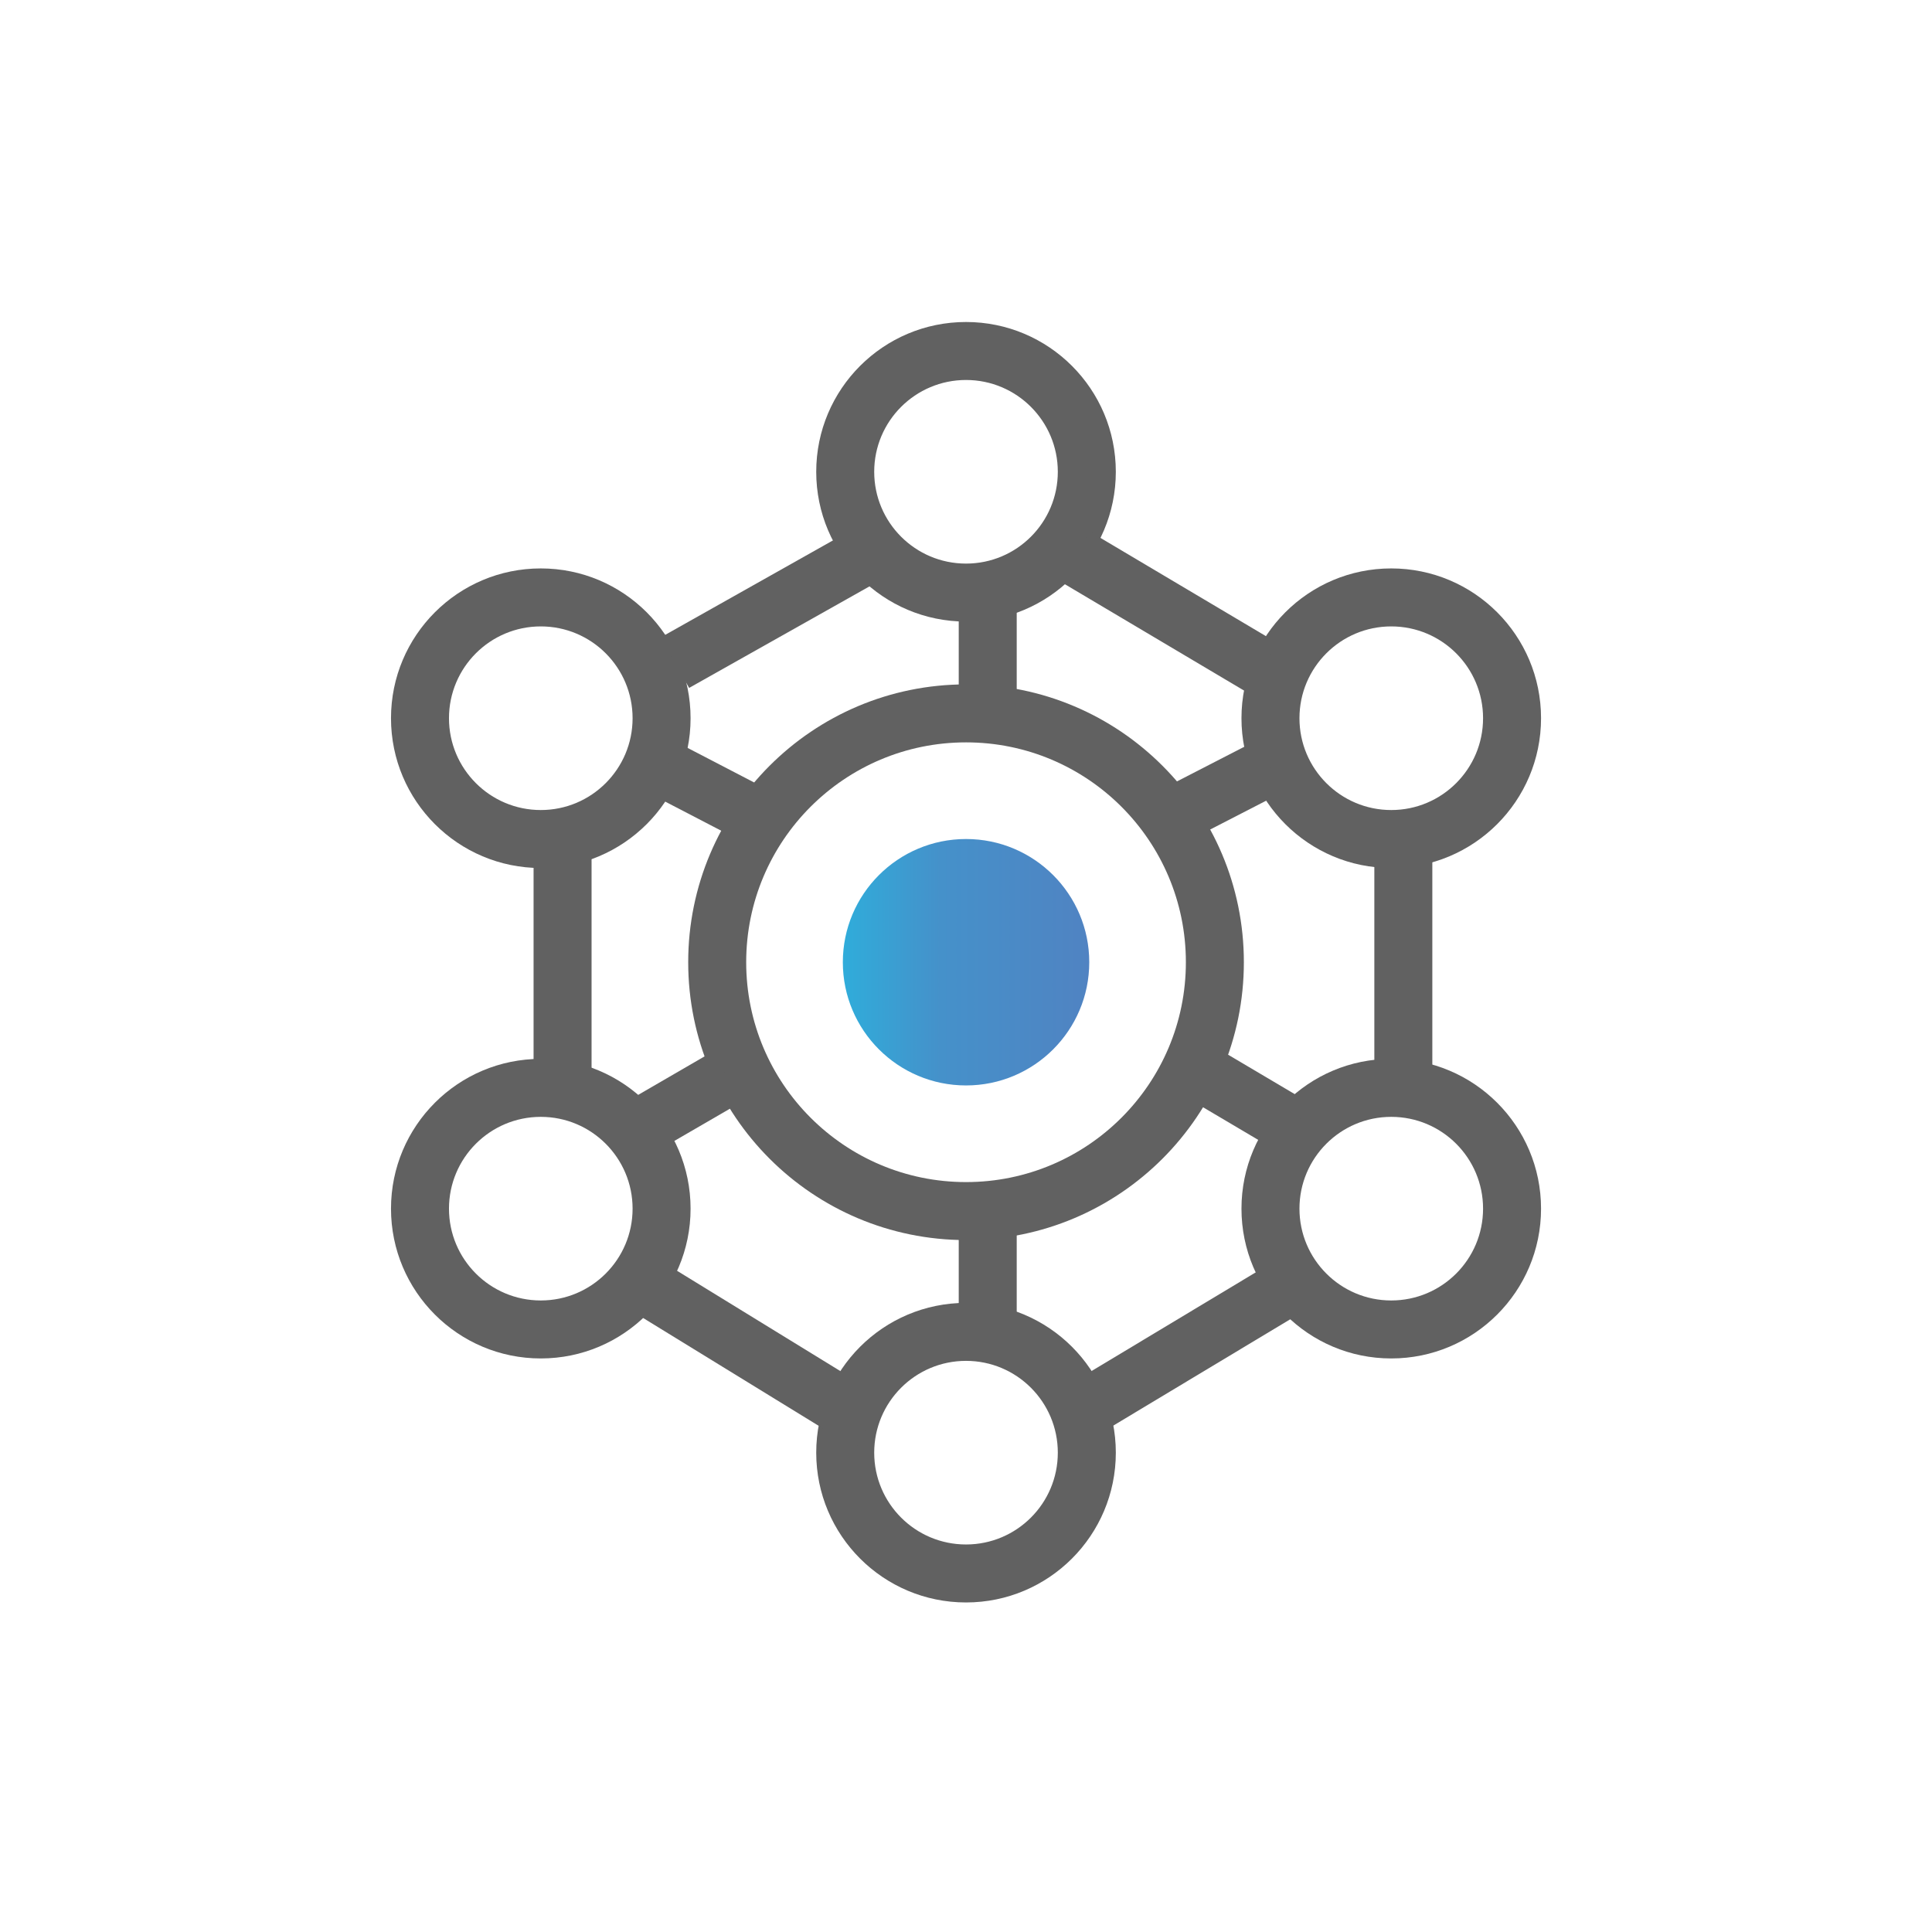
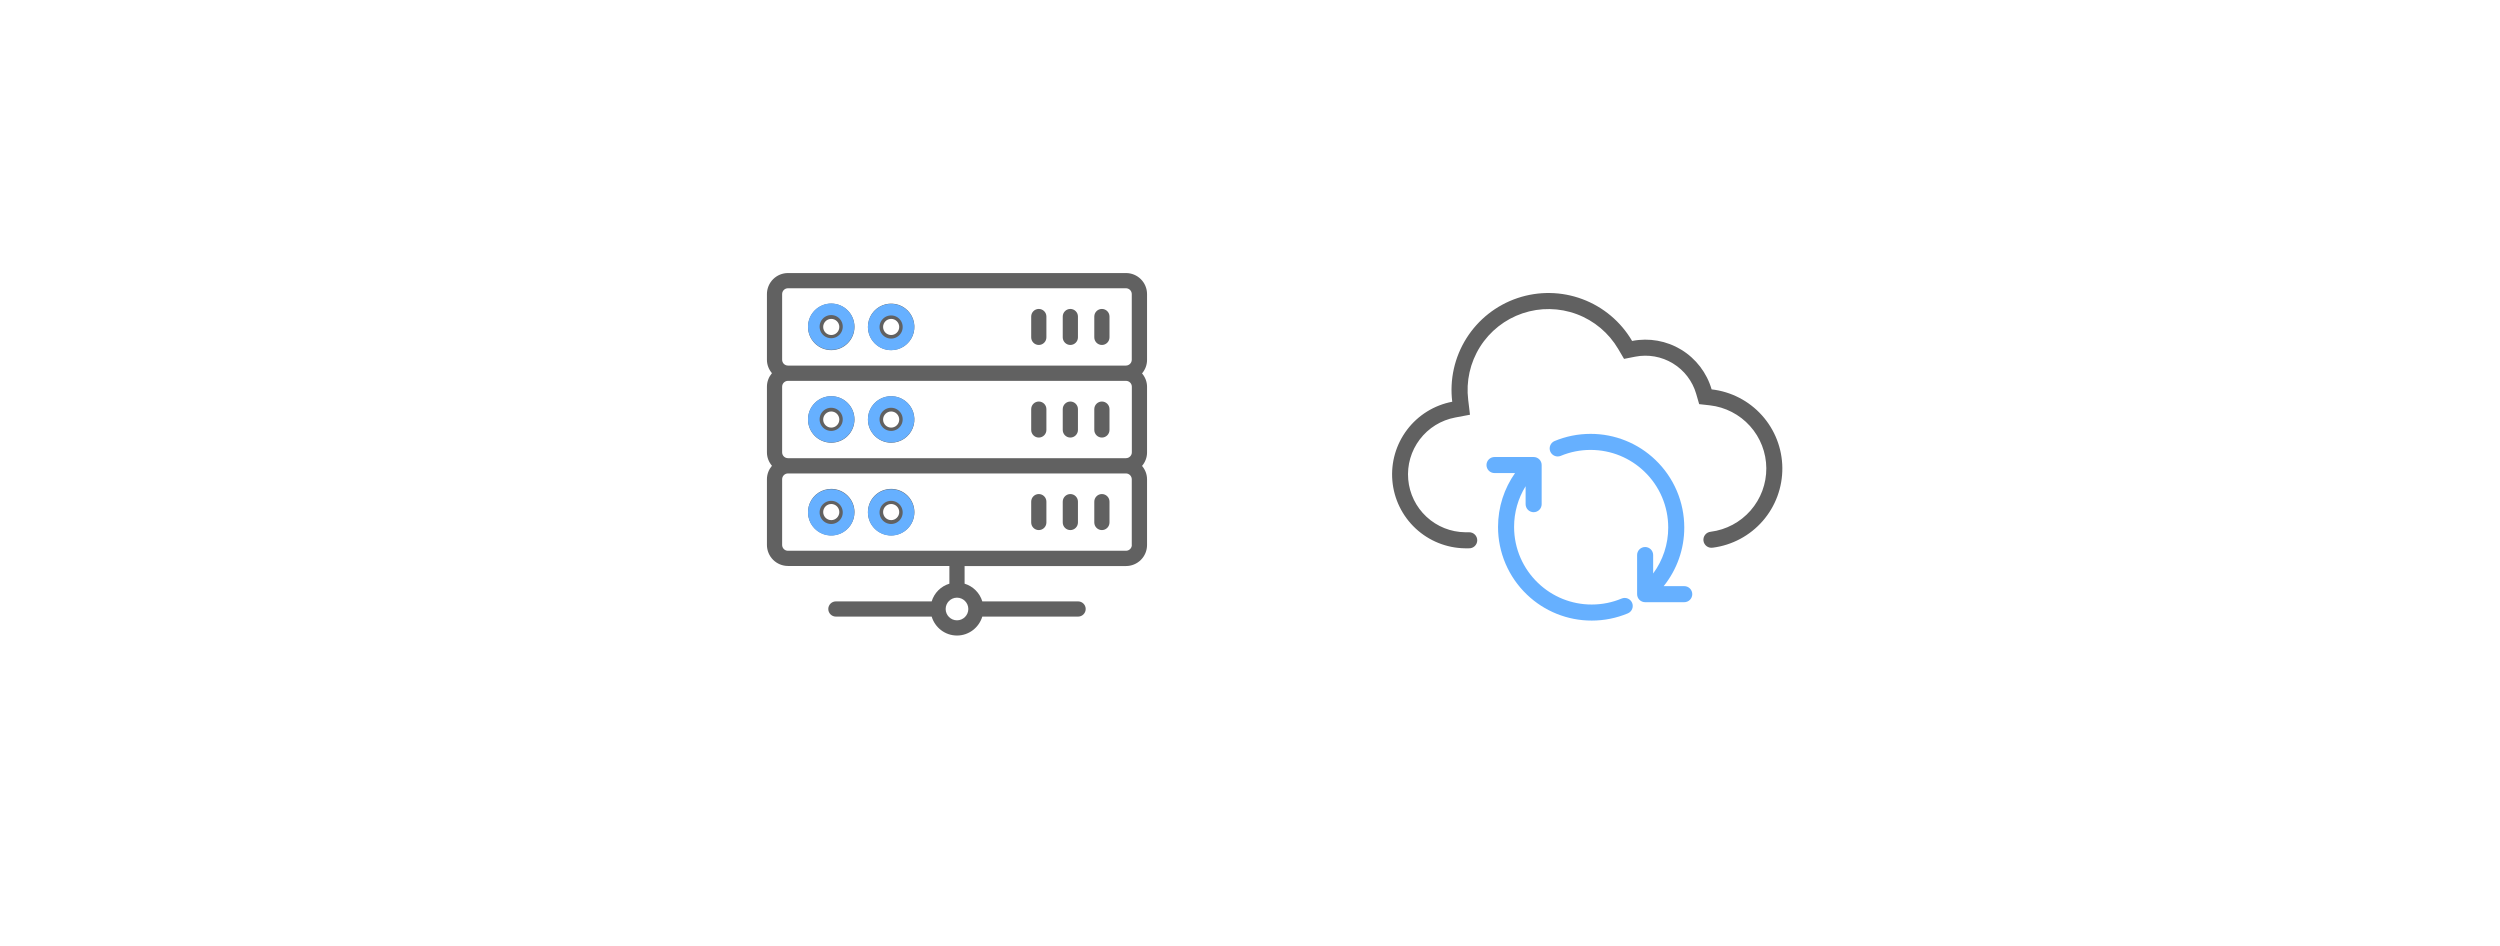
- <svg xmlns="http://www.w3.org/2000/svg" width="84" height="84" viewBox="0 0 84 84" fill="none">
-   <path fill-rule="evenodd" clip-rule="evenodd" d="M42.002 51.395C47.281 51.395 51.56 47.115 51.56 41.836C51.56 36.557 47.281 32.277 42.002 32.277C36.722 32.277 32.443 36.557 32.443 41.836C32.443 47.115 36.722 51.395 42.002 51.395ZM42.002 53.916C48.673 53.916 54.081 48.508 54.081 41.836C54.081 35.165 48.673 29.756 42.002 29.756C35.33 29.756 29.922 35.165 29.922 41.836C29.922 48.508 35.33 53.916 42.002 53.916Z" fill="#616161" />
-   <path fill-rule="evenodd" clip-rule="evenodd" d="M42.001 24.504C44.205 24.504 45.992 22.717 45.992 20.513C45.992 18.308 44.205 16.521 42.001 16.521C39.796 16.521 38.009 18.308 38.009 20.513C38.009 22.717 39.796 24.504 42.001 24.504ZM42.001 27.025C45.598 27.025 48.514 24.109 48.514 20.513C48.514 16.916 45.598 14 42.001 14C38.404 14 35.488 16.916 35.488 20.513C35.488 24.109 38.404 27.025 42.001 27.025Z" fill="#616161" />
-   <path fill-rule="evenodd" clip-rule="evenodd" d="M23.513 35.219C25.717 35.219 27.504 33.431 27.504 31.227C27.504 29.023 25.717 27.235 23.513 27.235C21.308 27.235 19.521 29.023 19.521 31.227C19.521 33.431 21.308 35.219 23.513 35.219ZM23.513 37.74C27.109 37.74 30.025 34.824 30.025 31.227C30.025 27.63 27.109 24.714 23.513 24.714C19.916 24.714 17 27.63 17 31.227C17 34.824 19.916 37.74 23.513 37.74Z" fill="#616161" />
-   <path fill-rule="evenodd" clip-rule="evenodd" d="M60.489 35.219C62.694 35.219 64.481 33.431 64.481 31.227C64.481 29.023 62.694 27.235 60.489 27.235C58.285 27.235 56.498 29.023 56.498 31.227C56.498 33.431 58.285 35.219 60.489 35.219ZM60.489 37.74C64.086 37.74 67.002 34.824 67.002 31.227C67.002 27.63 64.086 24.714 60.489 24.714C56.892 24.714 53.977 27.63 53.977 31.227C53.977 34.824 56.892 37.74 60.489 37.74Z" fill="#616161" />
-   <path fill-rule="evenodd" clip-rule="evenodd" d="M60.489 56.542C62.694 56.542 64.481 54.755 64.481 52.55C64.481 50.346 62.694 48.559 60.489 48.559C58.285 48.559 56.498 50.346 56.498 52.55C56.498 54.755 58.285 56.542 60.489 56.542ZM60.489 59.063C64.086 59.063 67.002 56.147 67.002 52.55C67.002 48.954 64.086 46.038 60.489 46.038C56.892 46.038 53.977 48.954 53.977 52.55C53.977 56.147 56.892 59.063 60.489 59.063Z" fill="#616161" />
-   <path fill-rule="evenodd" clip-rule="evenodd" d="M23.513 56.542C25.717 56.542 27.504 54.755 27.504 52.55C27.504 50.346 25.717 48.559 23.513 48.559C21.308 48.559 19.521 50.346 19.521 52.55C19.521 54.755 21.308 56.542 23.513 56.542ZM23.513 59.063C27.109 59.063 30.025 56.147 30.025 52.55C30.025 48.954 27.109 46.038 23.513 46.038C19.916 46.038 17 48.954 17 52.55C17 56.147 19.916 59.063 23.513 59.063Z" fill="#616161" />
-   <path fill-rule="evenodd" clip-rule="evenodd" d="M42.001 67.151C44.205 67.151 45.992 65.364 45.992 63.16C45.992 60.955 44.205 59.168 42.001 59.168C39.796 59.168 38.009 60.955 38.009 63.16C38.009 65.364 39.796 67.151 42.001 67.151ZM42.001 69.672C45.598 69.672 48.514 66.756 48.514 63.16C48.514 59.563 45.598 56.647 42.001 56.647C38.404 56.647 35.488 59.563 35.488 63.16C35.488 66.756 38.404 69.672 42.001 69.672Z" fill="#616161" />
-   <path d="M47.359 41.836C47.359 44.795 44.96 47.193 42.002 47.193C39.043 47.193 36.645 44.795 36.645 41.836C36.645 38.877 39.043 36.479 42.002 36.479C44.96 36.479 47.359 38.877 47.359 41.836Z" fill="url(#paint0_linear_1998_17899)" />
-   <path fill-rule="evenodd" clip-rule="evenodd" d="M54.224 30.105L46.083 25.273L47.37 23.105L55.51 27.937L54.224 30.105Z" fill="#616161" />
-   <path fill-rule="evenodd" clip-rule="evenodd" d="M37.191 62.973L26.162 56.198L27.481 54.05L38.511 60.825L37.191 62.973Z" fill="#616161" />
-   <path fill-rule="evenodd" clip-rule="evenodd" d="M57.932 56.257L47.271 62.664L45.972 60.504L56.634 54.096L57.932 56.257Z" fill="#616161" />
-   <path fill-rule="evenodd" clip-rule="evenodd" d="M37.892 25.445L29.962 29.909L28.725 27.713L36.656 23.248L37.892 25.445Z" fill="#616161" />
-   <path fill-rule="evenodd" clip-rule="evenodd" d="M25.72 37.319V46.615H23.199V37.319H25.72Z" fill="#616161" />
-   <path fill-rule="evenodd" clip-rule="evenodd" d="M62.275 37.319V46.615H59.754V37.319H62.275Z" fill="#616161" />
-   <path fill-rule="evenodd" clip-rule="evenodd" d="M44.205 53.496V57.645H41.684V53.496H44.205Z" fill="#616161" />
-   <path fill-rule="evenodd" clip-rule="evenodd" d="M44.205 26.29V30.177H41.684V26.29H44.205Z" fill="#616161" />
-   <path fill-rule="evenodd" clip-rule="evenodd" d="M50.99 34.068L54.606 32.207L55.759 34.448L52.144 36.309L50.99 34.068Z" fill="#616161" />
-   <path fill-rule="evenodd" clip-rule="evenodd" d="M27.346 47.836L30.974 45.732L32.238 47.913L28.61 50.017L27.346 47.836Z" fill="#616161" />
-   <path fill-rule="evenodd" clip-rule="evenodd" d="M29.503 32.314L33.02 34.141L31.858 36.378L28.341 34.551L29.503 32.314Z" fill="#616161" />
-   <path fill-rule="evenodd" clip-rule="evenodd" d="M53.357 45.834L56.928 47.947L55.645 50.116L52.074 48.004L53.357 45.834Z" fill="#616161" />
-   <defs>
-     <linearGradient id="paint0_linear_1998_17899" x1="-601.511" y1="41.836" x2="47.359" y2="41.836" gradientUnits="userSpaceOnUse">
-       <stop stop-color="#5082C2" stop-opacity="0" />
-       <stop offset="0.04" stop-color="#498AC6" stop-opacity="0.08" />
-       <stop offset="0.14" stop-color="#38A0D3" stop-opacity="0.29" />
-       <stop offset="0.25" stop-color="#29B4DF" stop-opacity="0.48" />
-       <stop offset="0.36" stop-color="#1CC5E9" stop-opacity="0.64" />
-       <stop offset="0.48" stop-color="#12D2F1" stop-opacity="0.77" />
-       <stop offset="0.59" stop-color="#0ADDF7" stop-opacity="0.87" />
-       <stop offset="0.71" stop-color="#04E5FB" stop-opacity="0.94" />
-       <stop offset="0.84" stop-color="#01E9FE" stop-opacity="0.99" />
-       <stop offset="0.98" stop-color="#24BBE3" />
-       <stop offset="0.99" stop-color="#4591CA" />
-       <stop offset="1" stop-color="#5083C2" />
-     </linearGradient>
-   </defs>
+ <svg xmlns="http://www.w3.org/2000/svg" width="431" height="163" viewBox="0 0 431 163" fill="none">
+   <path d="M194.121 47.074H135.849C134.886 47.074 133.963 47.456 133.282 48.137C132.601 48.818 132.219 49.741 132.219 50.704V62.015C132.219 62.906 132.546 63.706 133.084 64.335C132.546 64.977 132.219 65.776 132.219 66.668V77.979C132.219 78.87 132.546 79.669 133.084 80.299C132.546 80.941 132.219 81.74 132.219 82.631V93.942C132.219 94.905 132.601 95.829 133.282 96.51C133.963 97.19 134.886 97.573 135.849 97.573H163.674V100.627C162.953 100.845 162.297 101.237 161.764 101.77C161.231 102.303 160.838 102.959 160.621 103.68H144.106C143.385 103.68 142.796 104.27 142.796 104.991C142.796 105.712 143.385 106.302 144.106 106.302H160.621C161.184 108.176 162.914 109.565 164.985 109.565C167.043 109.565 168.773 108.189 169.349 106.302H185.864C186.585 106.302 187.174 105.712 187.174 104.991C187.174 104.27 186.585 103.68 185.864 103.68H169.349C169.132 102.959 168.739 102.303 168.206 101.77C167.673 101.237 167.017 100.845 166.296 100.627V97.586H194.121C194.598 97.586 195.07 97.492 195.51 97.31C195.951 97.127 196.351 96.86 196.688 96.523C197.025 96.186 197.292 95.785 197.475 95.345C197.657 94.904 197.751 94.432 197.751 93.956V82.644C197.751 81.753 197.424 80.954 196.886 80.325C197.424 79.696 197.751 78.883 197.751 78.005V66.694C197.751 65.803 197.424 65.003 196.886 64.374C197.424 63.745 197.751 62.932 197.751 62.054V50.704C197.751 49.741 197.369 48.818 196.688 48.137C196.007 47.456 195.084 47.074 194.121 47.074ZM166.938 104.991C166.938 106.066 166.06 106.944 164.985 106.944C163.91 106.944 163.032 106.066 163.032 104.991C163.032 103.916 163.91 103.038 164.985 103.038C166.06 103.038 166.938 103.916 166.938 104.991ZM134.84 50.704C134.84 50.14 135.299 49.695 135.849 49.695H194.108C194.671 49.695 195.117 50.154 195.117 50.704V62.015C195.117 62.578 194.658 63.024 194.108 63.024H135.849C135.716 63.025 135.585 63 135.462 62.949C135.339 62.899 135.227 62.825 135.133 62.731C135.039 62.637 134.965 62.525 134.915 62.402C134.864 62.279 134.839 62.148 134.84 62.015V50.704ZM195.13 66.668V77.979C195.13 78.542 194.671 78.988 194.121 78.988H135.849C135.716 78.989 135.585 78.963 135.462 78.913C135.339 78.863 135.227 78.788 135.133 78.695C135.039 78.601 134.965 78.489 134.915 78.366C134.864 78.243 134.839 78.111 134.84 77.979V66.668C134.84 66.104 135.299 65.659 135.849 65.659H194.108C194.671 65.659 195.13 66.104 195.13 66.668ZM195.13 93.942C195.13 94.506 194.671 94.951 194.121 94.951H135.849C135.716 94.953 135.585 94.927 135.462 94.877C135.339 94.826 135.227 94.752 135.133 94.658C135.039 94.564 134.965 94.453 134.915 94.33C134.864 94.207 134.839 94.075 134.84 93.942V82.631C134.84 82.068 135.299 81.622 135.849 81.622H194.108C194.671 81.622 195.117 82.081 195.117 82.631V93.942H195.13Z" fill="#616161" />
+   <path d="M143.307 60.364C144.371 60.364 145.391 59.941 146.143 59.189C146.896 58.437 147.318 57.417 147.318 56.353C147.318 55.289 146.896 54.269 146.143 53.517C145.391 52.765 144.371 52.342 143.307 52.342C142.244 52.342 141.224 52.765 140.472 53.517C139.719 54.269 139.297 55.289 139.297 56.353C139.297 57.417 139.719 58.437 140.472 59.189C141.224 59.941 142.244 60.364 143.307 60.364ZM143.307 54.977C143.49 54.977 143.671 55.013 143.839 55.083C144.008 55.153 144.161 55.255 144.29 55.384C144.419 55.513 144.521 55.667 144.591 55.835C144.661 56.004 144.697 56.185 144.697 56.367C144.697 56.55 144.661 56.731 144.591 56.899C144.521 57.068 144.418 57.221 144.289 57.35C144.16 57.479 144.007 57.581 143.838 57.651C143.669 57.721 143.489 57.757 143.306 57.757C142.938 57.756 142.584 57.61 142.324 57.349C142.063 57.088 141.917 56.735 141.917 56.366C141.917 55.997 142.064 55.644 142.324 55.383C142.585 55.123 142.939 54.977 143.307 54.977ZM153.635 60.364C154.429 60.364 155.204 60.128 155.864 59.688C156.523 59.247 157.037 58.62 157.341 57.888C157.644 57.155 157.724 56.348 157.569 55.571C157.414 54.792 157.032 54.078 156.471 53.517C155.91 52.956 155.196 52.574 154.418 52.419C153.64 52.265 152.833 52.344 152.101 52.648C151.368 52.951 150.741 53.465 150.301 54.125C149.86 54.784 149.625 55.56 149.625 56.353C149.638 58.568 151.434 60.364 153.635 60.364ZM153.635 54.977C153.818 54.977 153.999 55.013 154.167 55.083C154.336 55.153 154.489 55.255 154.618 55.384C154.747 55.513 154.849 55.667 154.919 55.835C154.989 56.004 155.025 56.185 155.025 56.367C155.025 56.55 154.989 56.731 154.919 56.899C154.849 57.068 154.746 57.221 154.617 57.35C154.488 57.479 154.335 57.581 154.166 57.651C153.997 57.721 153.817 57.757 153.634 57.757C153.265 57.756 152.912 57.61 152.651 57.349C152.391 57.088 152.245 56.735 152.245 56.366C152.245 55.997 152.392 55.644 152.652 55.383C152.913 55.123 153.267 54.977 153.635 54.977ZM189.967 59.472C190.687 59.472 191.277 58.882 191.277 58.162V54.57C191.277 53.849 190.687 53.26 189.967 53.26C189.246 53.26 188.656 53.849 188.656 54.57V58.162C188.656 58.882 189.246 59.472 189.967 59.472ZM184.527 59.472C185.248 59.472 185.838 58.882 185.838 58.162V54.57C185.838 53.849 185.248 53.26 184.527 53.26C183.807 53.26 183.217 53.849 183.217 54.57V58.162C183.217 58.882 183.807 59.472 184.527 59.472ZM179.088 59.472C179.809 59.472 180.399 58.882 180.399 58.162V54.57C180.399 53.849 179.809 53.26 179.088 53.26C178.367 53.26 177.778 53.849 177.778 54.57V58.162C177.778 58.882 178.367 59.472 179.088 59.472ZM143.307 76.327C144.371 76.327 145.391 75.905 146.143 75.153C146.896 74.4 147.318 73.38 147.318 72.317C147.318 71.253 146.896 70.233 146.143 69.481C145.391 68.729 144.371 68.306 143.307 68.306C142.244 68.306 141.224 68.729 140.472 69.481C139.719 70.233 139.297 71.253 139.297 72.317C139.297 73.38 139.719 74.4 140.472 75.153C141.224 75.905 142.244 76.327 143.307 76.327ZM143.307 70.94C143.49 70.941 143.671 70.977 143.839 71.046C144.008 71.116 144.161 71.219 144.29 71.348C144.419 71.477 144.521 71.63 144.591 71.799C144.661 71.968 144.697 72.148 144.697 72.331C144.697 72.514 144.661 72.694 144.591 72.863C144.521 73.031 144.418 73.185 144.289 73.314C144.16 73.443 144.007 73.545 143.838 73.615C143.669 73.684 143.489 73.72 143.306 73.72C142.938 73.72 142.584 73.573 142.324 73.313C142.063 73.052 141.917 72.698 141.917 72.33C141.917 71.961 142.064 71.608 142.324 71.347C142.585 71.087 142.939 70.94 143.307 70.94ZM153.635 76.327C154.429 76.327 155.204 76.092 155.864 75.651C156.523 75.211 157.037 74.584 157.341 73.851C157.644 73.119 157.724 72.312 157.569 71.534C157.414 70.756 157.032 70.042 156.471 69.481C155.91 68.92 155.196 68.538 154.418 68.383C153.64 68.228 152.833 68.308 152.101 68.611C151.368 68.915 150.741 69.429 150.301 70.088C149.86 70.748 149.625 71.523 149.625 72.317C149.638 74.532 151.434 76.327 153.635 76.327ZM153.635 70.94C153.818 70.941 153.999 70.977 154.167 71.046C154.336 71.116 154.489 71.219 154.618 71.348C154.747 71.477 154.849 71.63 154.919 71.799C154.989 71.968 155.025 72.148 155.025 72.331C155.025 72.514 154.989 72.694 154.919 72.863C154.849 73.031 154.746 73.185 154.617 73.314C154.488 73.443 154.335 73.545 154.166 73.615C153.997 73.684 153.817 73.72 153.634 73.72C153.265 73.72 152.912 73.573 152.651 73.313C152.391 73.052 152.245 72.698 152.245 72.33C152.245 71.961 152.392 71.608 152.652 71.347C152.913 71.087 153.267 70.94 153.635 70.94ZM189.967 75.436C190.687 75.436 191.277 74.846 191.277 74.125V70.534C191.277 69.813 190.687 69.224 189.967 69.224C189.246 69.224 188.656 69.813 188.656 70.534V74.125C188.656 74.846 189.246 75.436 189.967 75.436ZM184.527 75.436C185.248 75.436 185.838 74.846 185.838 74.125V70.534C185.838 69.813 185.248 69.224 184.527 69.224C183.807 69.224 183.217 69.813 183.217 70.534V74.125C183.217 74.846 183.807 75.436 184.527 75.436ZM179.088 75.436C179.809 75.436 180.399 74.846 180.399 74.125V70.534C180.399 69.813 179.809 69.224 179.088 69.224C178.367 69.224 177.778 69.813 177.778 70.534V74.125C177.778 74.846 178.367 75.436 179.088 75.436ZM143.307 84.283C142.514 84.283 141.739 84.518 141.079 84.959C140.42 85.399 139.906 86.026 139.602 86.759C139.299 87.492 139.219 88.298 139.374 89.076C139.529 89.854 139.911 90.569 140.472 91.129C141.032 91.69 141.747 92.072 142.525 92.227C143.303 92.382 144.109 92.302 144.842 91.999C145.575 91.695 146.201 91.181 146.642 90.522C147.083 89.862 147.318 89.087 147.318 88.293C147.318 86.078 145.509 84.283 143.307 84.283ZM143.307 89.67C143.125 89.669 142.944 89.633 142.776 89.564C142.607 89.494 142.454 89.391 142.325 89.262C142.196 89.133 142.094 88.98 142.024 88.811C141.954 88.642 141.918 88.462 141.918 88.279C141.918 88.097 141.954 87.916 142.024 87.747C142.094 87.579 142.197 87.425 142.326 87.296C142.455 87.167 142.608 87.065 142.777 86.995C142.945 86.925 143.126 86.89 143.309 86.89C143.677 86.89 144.031 87.037 144.291 87.297C144.552 87.558 144.698 87.912 144.698 88.28C144.698 88.649 144.551 89.002 144.29 89.263C144.03 89.523 143.676 89.67 143.307 89.67ZM153.635 84.283C152.572 84.283 151.552 84.705 150.799 85.457C150.047 86.21 149.625 87.23 149.625 88.293C149.625 89.357 150.047 90.377 150.799 91.129C151.552 91.882 152.572 92.304 153.635 92.304C154.699 92.304 155.719 91.882 156.471 91.129C157.223 90.377 157.646 89.357 157.646 88.293C157.646 87.23 157.223 86.21 156.471 85.457C155.719 84.705 154.699 84.283 153.635 84.283ZM153.635 89.67C153.267 89.669 152.913 89.523 152.653 89.262C152.392 89.001 152.246 88.648 152.246 88.279C152.246 87.91 152.393 87.557 152.654 87.296C152.914 87.036 153.268 86.89 153.637 86.89C153.819 86.89 154 86.926 154.169 86.996C154.337 87.066 154.49 87.168 154.619 87.297C154.748 87.426 154.851 87.58 154.92 87.748C154.99 87.917 155.026 88.098 155.026 88.28C155.026 88.463 154.99 88.644 154.92 88.812C154.85 88.981 154.748 89.134 154.618 89.263C154.489 89.392 154.336 89.494 154.167 89.564C153.999 89.634 153.818 89.67 153.635 89.67ZM189.967 85.174C189.246 85.174 188.656 85.764 188.656 86.485V90.076C188.656 90.797 189.246 91.387 189.967 91.387C190.687 91.387 191.277 90.797 191.277 90.076V86.485C191.277 85.764 190.687 85.174 189.967 85.174ZM184.527 85.174C183.807 85.174 183.217 85.764 183.217 86.485V90.076C183.217 90.797 183.807 91.387 184.527 91.387C185.248 91.387 185.838 90.797 185.838 90.076V86.485C185.838 85.764 185.248 85.174 184.527 85.174ZM179.088 85.174C178.367 85.174 177.778 85.764 177.778 86.485V90.076C177.778 90.797 178.367 91.387 179.088 91.387C179.809 91.387 180.399 90.797 180.399 90.076V86.485C180.399 85.764 179.809 85.174 179.088 85.174Z" fill="#616161" />
+   <circle cx="143.296" cy="56.313" r="2.995" stroke="#66B0FF" stroke-width="2" />
+   <circle cx="153.628" cy="56.377" r="2.995" stroke="#66B0FF" stroke-width="2" />
+   <circle cx="143.296" cy="72.295" r="2.995" stroke="#66B0FF" stroke-width="2" />
+   <circle cx="153.628" cy="72.295" r="2.995" stroke="#66B0FF" stroke-width="2" />
+   <circle cx="143.296" cy="88.34" r="2.995" stroke="#66B0FF" stroke-width="2" />
+   <circle cx="153.628" cy="88.34" r="2.995" stroke="#66B0FF" stroke-width="2" />
+   <path d="M294.925 91.674C297.587 91.335 300.032 90.032 301.799 88.012C303.565 85.992 304.531 83.395 304.512 80.711C304.494 78.028 303.494 75.444 301.7 73.448C299.906 71.452 297.444 70.183 294.777 69.879L292.937 69.674L292.422 67.897C291.788 65.708 290.356 63.837 288.41 62.651C286.464 61.466 284.144 61.053 281.908 61.493L279.985 61.871L278.991 60.181C277.369 57.412 274.843 55.287 271.838 54.164C268.832 53.042 265.531 52.989 262.492 54.017C259.453 55.044 256.86 57.088 255.153 59.804C253.445 62.52 252.726 65.742 253.117 68.927L253.425 71.499L250.878 71.979C248.445 72.435 246.268 73.78 244.771 75.752C243.274 77.723 242.563 80.181 242.777 82.647C242.991 85.114 244.114 87.413 245.929 89.097C247.743 90.781 250.119 91.731 252.594 91.761H253.272C253.457 91.758 253.641 91.793 253.813 91.863C253.985 91.933 254.141 92.036 254.272 92.168C254.403 92.299 254.506 92.455 254.576 92.627C254.645 92.799 254.679 92.984 254.676 93.169C254.673 93.355 254.632 93.538 254.557 93.707C254.482 93.877 254.373 94.029 254.238 94.156C254.102 94.283 253.943 94.381 253.768 94.445C253.594 94.509 253.409 94.537 253.224 94.528H252.557C249.4 94.482 246.372 93.265 244.06 91.114C241.748 88.963 240.317 86.03 240.044 82.884C239.771 79.738 240.675 76.602 242.582 74.085C244.489 71.568 247.262 69.848 250.365 69.259C249.898 65.443 250.76 61.582 252.807 58.328C254.855 55.074 257.961 52.624 261.604 51.394C265.246 50.163 269.201 50.225 272.803 51.571C276.404 52.916 279.432 55.462 281.375 58.78C284.29 58.206 287.314 58.744 289.852 60.29C292.389 61.836 294.255 64.276 295.082 67.129C298.418 67.508 301.5 69.095 303.746 71.59C305.993 74.085 307.248 77.316 307.276 80.673C307.303 84.031 306.101 87.282 303.896 89.814C301.692 92.346 298.636 93.983 295.307 94.417V94.413C295.123 94.448 294.933 94.445 294.75 94.404C294.567 94.364 294.395 94.286 294.242 94.177C294.09 94.068 293.962 93.928 293.865 93.768C293.768 93.608 293.705 93.429 293.679 93.243C293.653 93.058 293.666 92.869 293.715 92.688C293.765 92.507 293.85 92.338 293.967 92.192C294.083 92.045 294.229 91.923 294.394 91.835C294.559 91.746 294.738 91.691 294.925 91.674Z" fill="#616161" />
+   <path d="M285.004 98.872V95.689C285.004 95.321 284.858 94.969 284.599 94.71C284.339 94.45 283.987 94.304 283.62 94.304C283.253 94.304 282.901 94.45 282.641 94.71C282.382 94.969 282.236 95.321 282.236 95.689V102.434C282.236 102.801 282.382 103.153 282.641 103.413C282.901 103.672 283.253 103.818 283.62 103.818H290.364C290.731 103.818 291.083 103.672 291.342 103.413C291.602 103.153 291.748 102.801 291.748 102.434C291.748 102.067 291.602 101.715 291.342 101.455C291.083 101.196 290.731 101.05 290.364 101.05H286.82C289.122 98.186 290.374 94.621 290.369 90.947C290.371 88.767 289.931 86.609 289.075 84.605C288.219 82.6 286.964 80.79 285.388 79.284C282.385 76.401 278.382 74.794 274.219 74.799C272.015 74.799 269.912 75.24 267.994 76.041C267.661 76.186 267.397 76.456 267.262 76.794C267.126 77.131 267.128 77.508 267.268 77.844C267.409 78.18 267.675 78.447 268.011 78.587C268.346 78.728 268.723 78.731 269.061 78.595C270.695 77.913 272.448 77.563 274.219 77.566C277.81 77.566 281.07 78.979 283.474 81.282C284.781 82.53 285.82 84.03 286.529 85.691C287.239 87.353 287.603 89.141 287.601 90.947C287.606 93.799 286.696 96.576 285.004 98.872ZM265.377 79.193C265.636 79.452 265.783 79.804 265.783 80.171V86.919C265.783 87.286 265.637 87.638 265.378 87.897C265.118 88.157 264.766 88.303 264.399 88.303C264.032 88.303 263.68 88.157 263.42 87.897C263.161 87.638 263.015 87.286 263.015 86.919V83.82C261.713 85.929 261.025 88.36 261.029 90.838C261.029 94.638 262.611 98.066 265.156 100.503C267.643 102.893 270.96 104.225 274.409 104.22C276.24 104.22 277.982 103.853 279.567 103.19C279.906 103.049 280.287 103.047 280.627 103.187C280.967 103.326 281.237 103.595 281.379 103.933C281.52 104.272 281.522 104.653 281.382 104.993C281.243 105.333 280.975 105.603 280.636 105.745C278.663 106.568 276.547 106.991 274.409 106.989C270.246 106.994 266.243 105.386 263.24 102.504C261.664 100.998 260.41 99.188 259.554 97.183C258.698 95.178 258.258 93.02 258.261 90.84C258.261 87.384 259.346 84.182 261.193 81.557H257.654C257.287 81.557 256.935 81.412 256.675 81.152C256.415 80.892 256.27 80.54 256.27 80.173C256.27 79.806 256.415 79.454 256.675 79.195C256.935 78.935 257.287 78.789 257.654 78.789H264.397C264.764 78.789 265.118 78.934 265.377 79.193Z" fill="#66B0FF" />
</svg>
